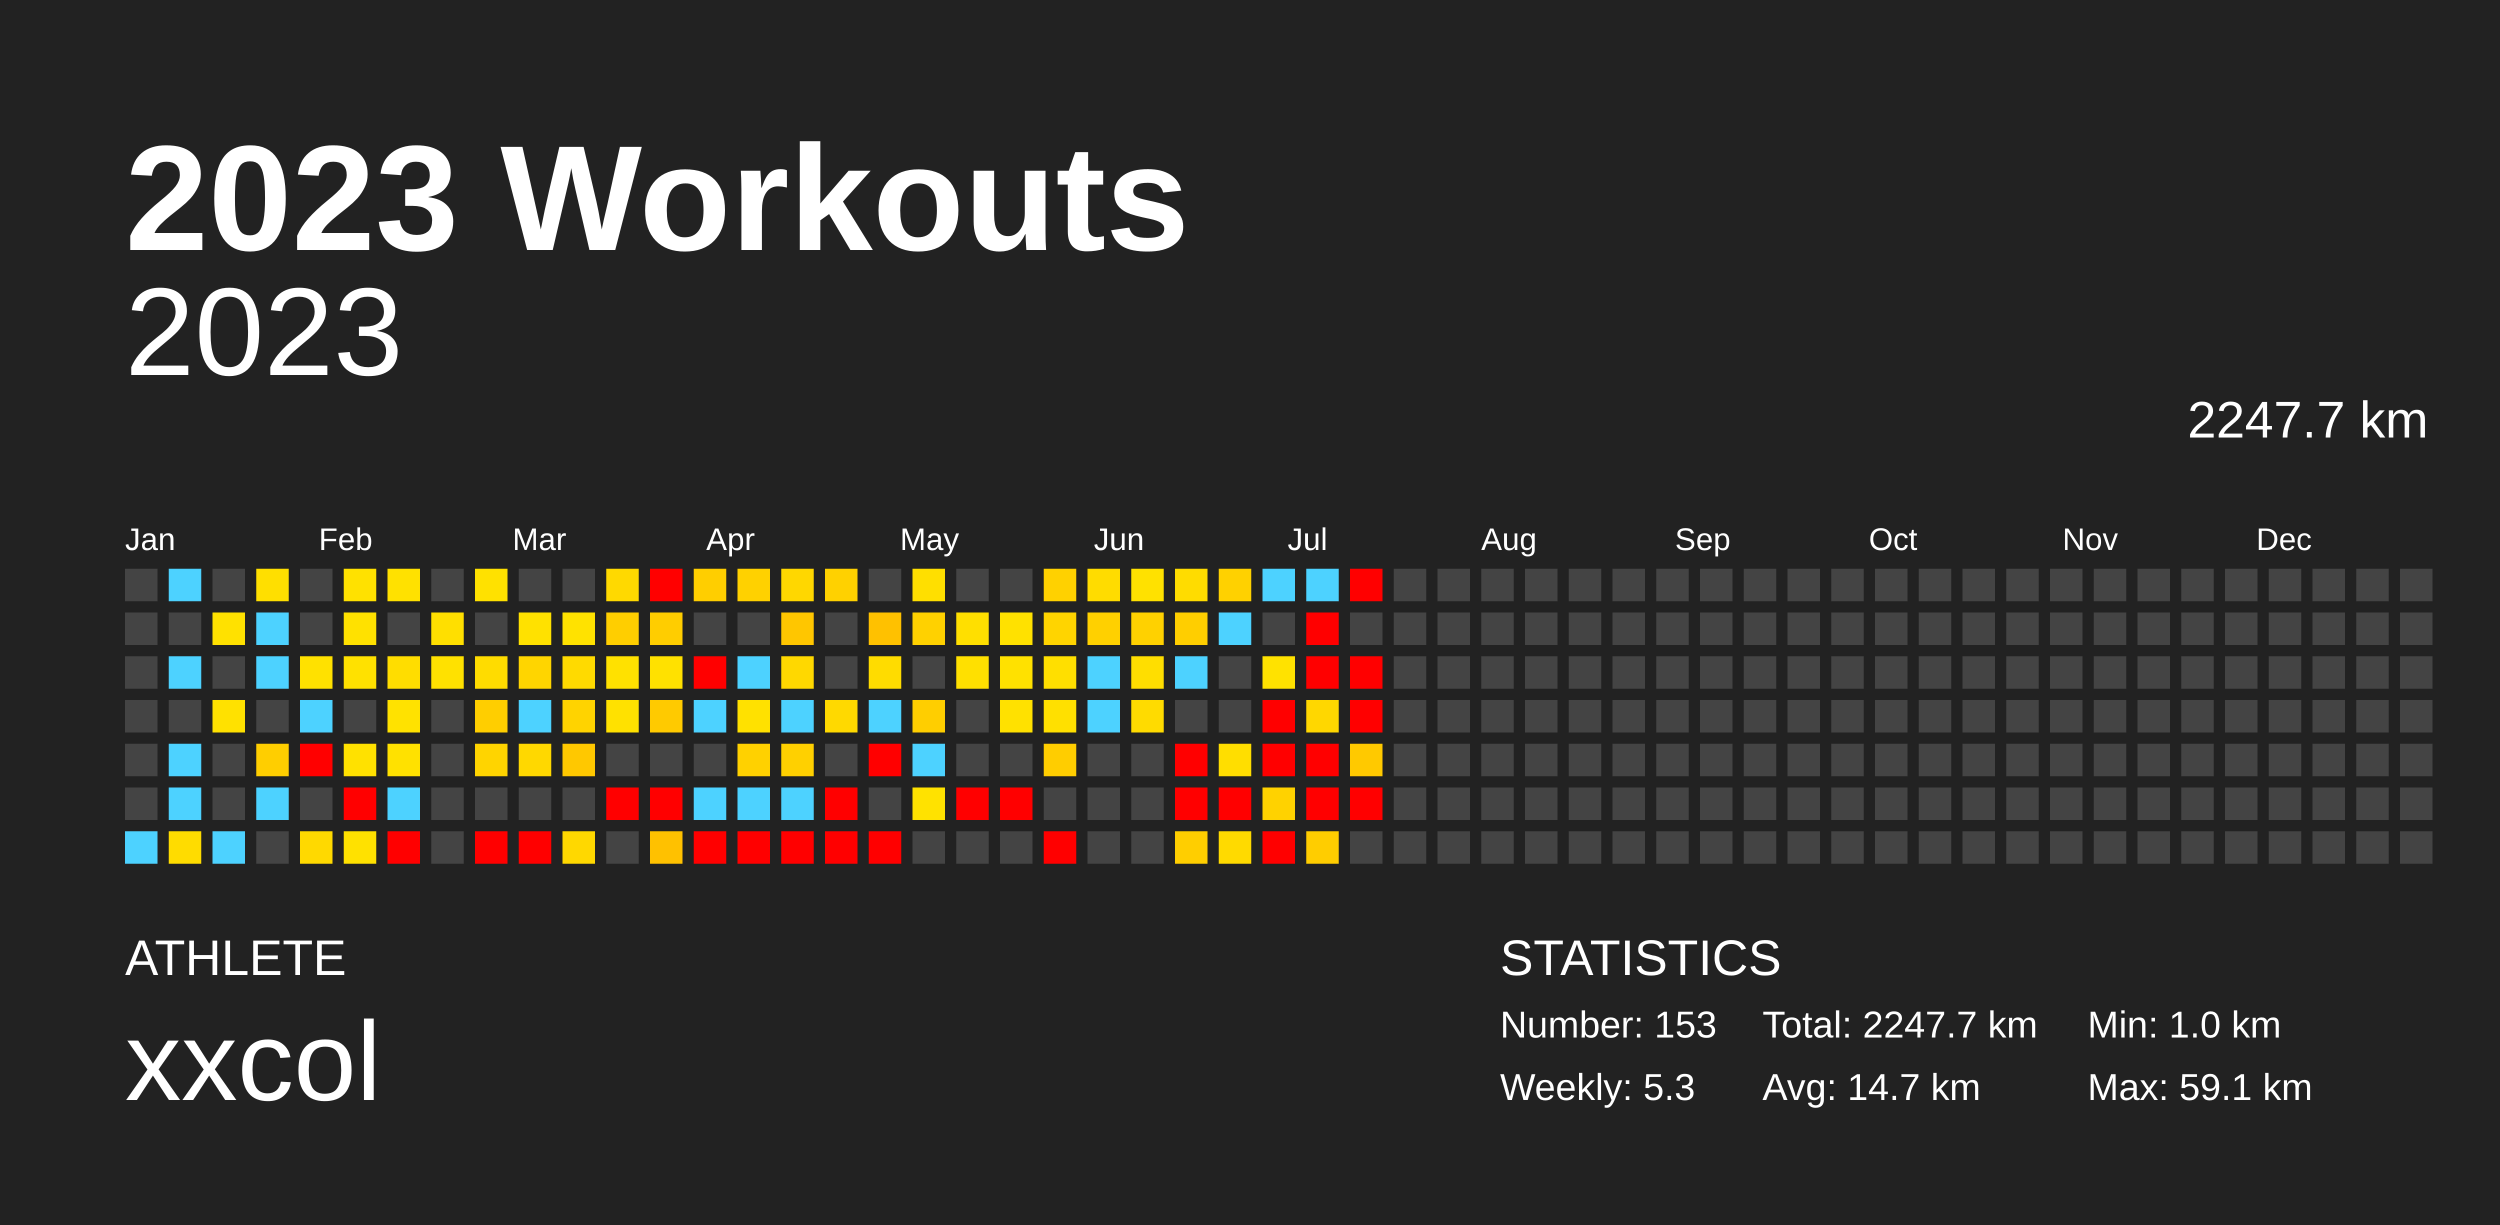
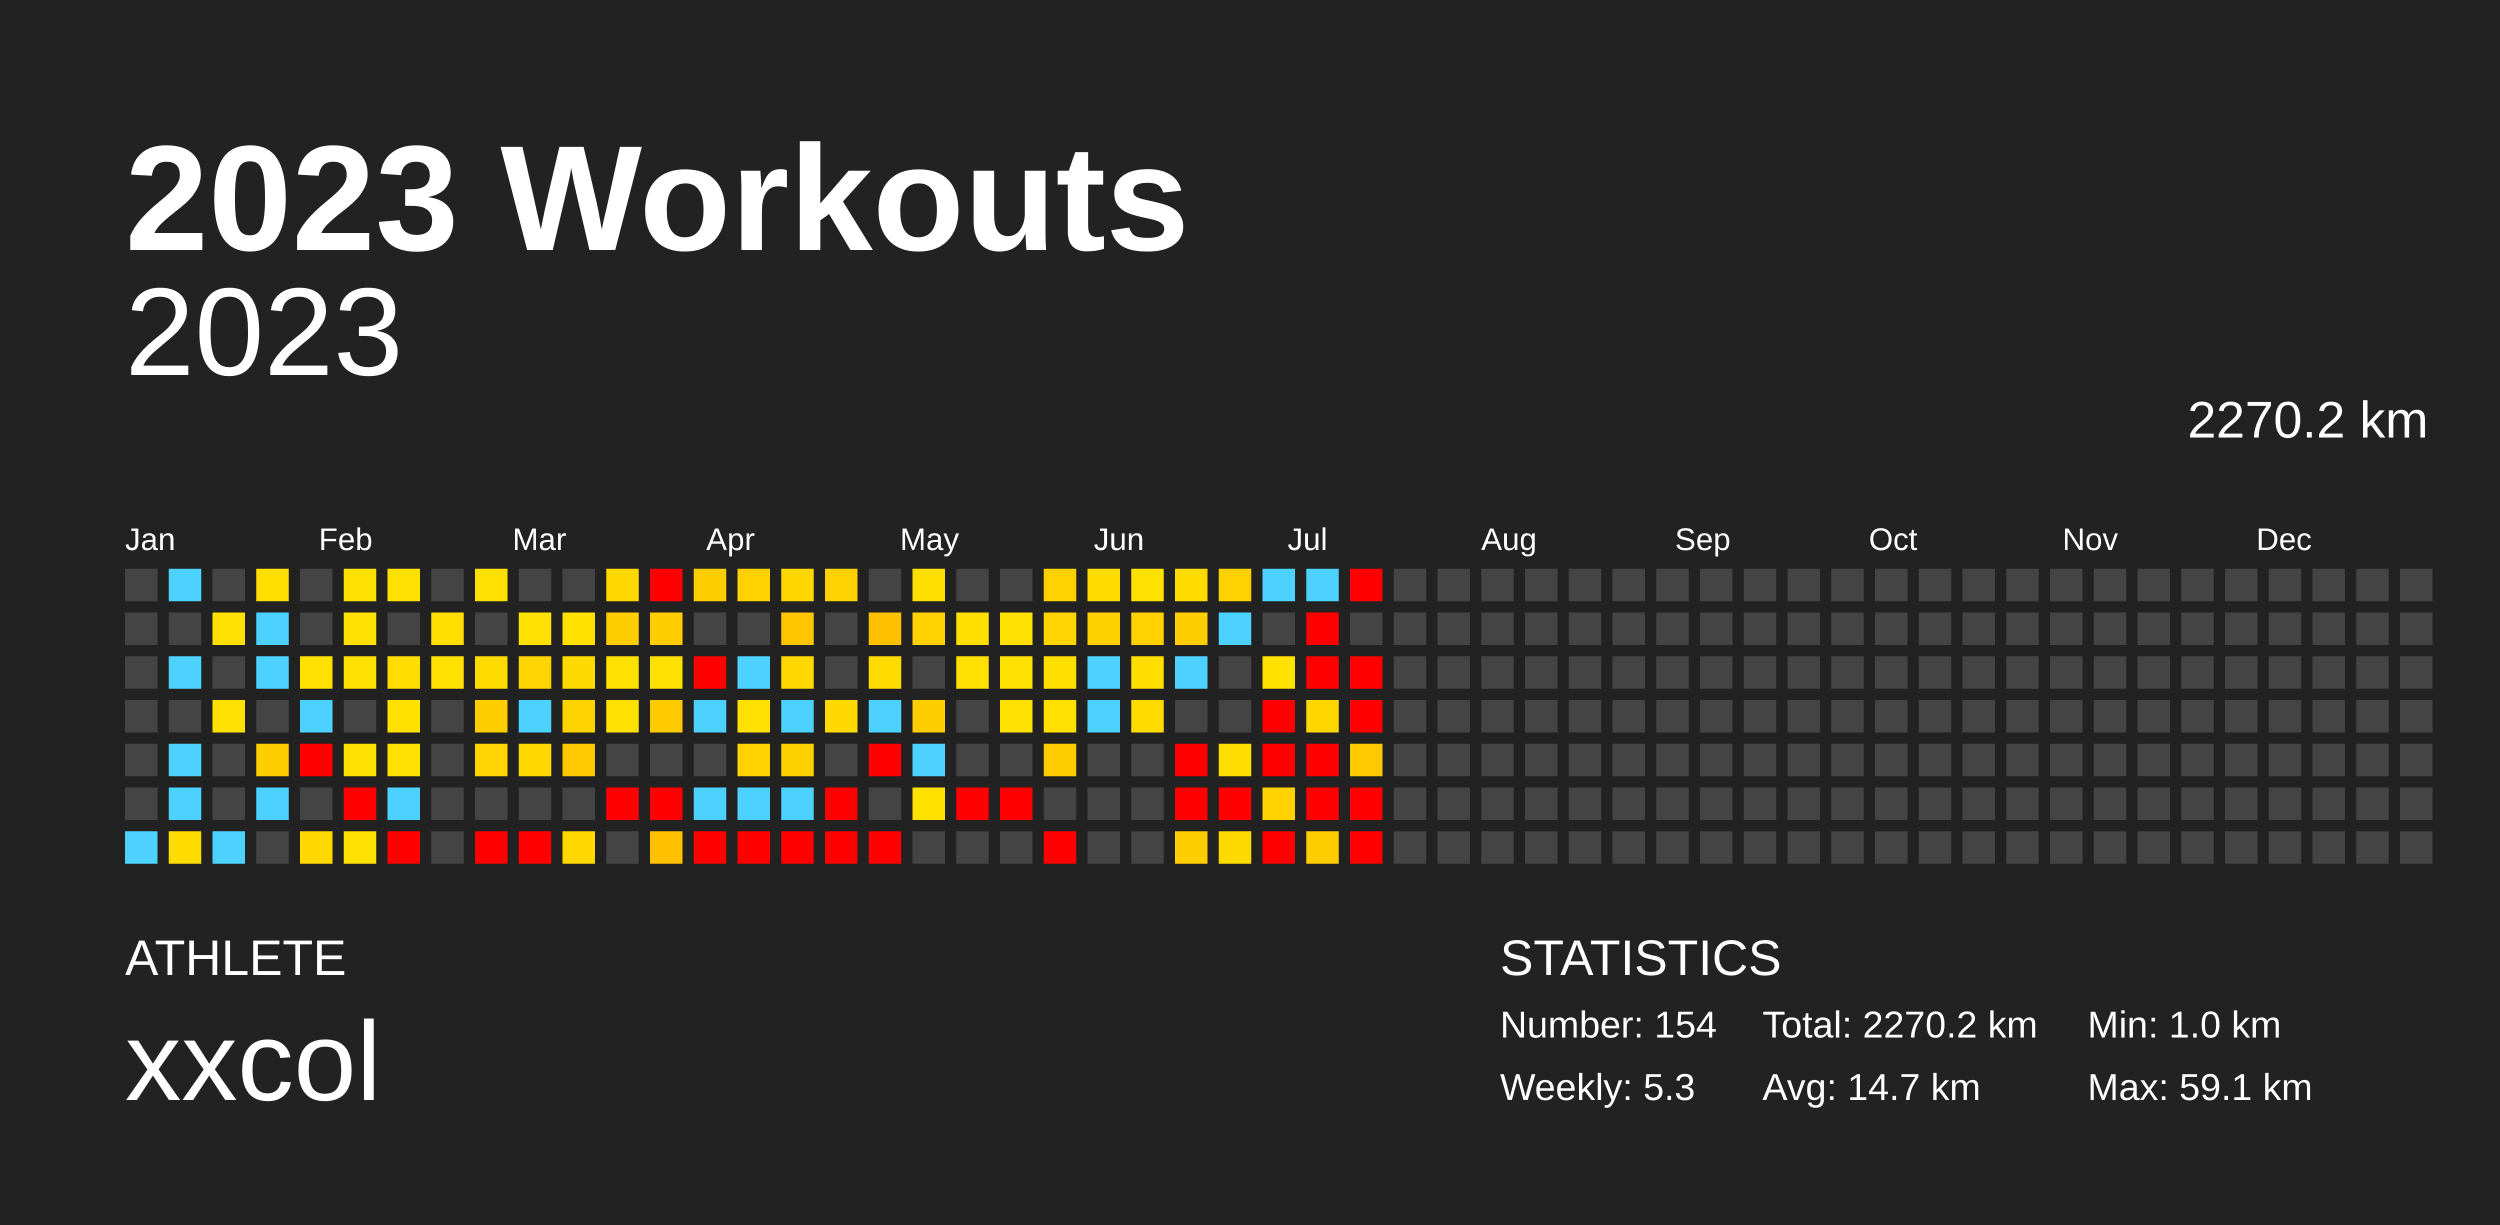
<svg xmlns="http://www.w3.org/2000/svg" baseProfile="full" height="98mm" version="1.1" viewBox="0,0,200,98" width="200mm">
  <defs />
  <rect fill="#222222" height="98" width="200" x="0" y="0" />
  <text fill="#FFFFFF" style="font-size:12px; font-family:Arial; font-weight:bold;" x="10" y="20">2023 Workouts</text>
  <text fill="#FFFFFF" style="font-size:4px; font-family:Arial" x="10" y="78">ATHLETE</text>
  <text fill="#FFFFFF" style="font-size:9px; font-family:Arial" x="10" y="88">xxcol</text>
  <text fill="#FFFFFF" style="font-size:4px; font-family:Arial" x="120" y="78">STATISTICS</text>
-   <text fill="#FFFFFF" style="font-size:3px; font-family:Arial" x="120" y="83">Number: 153</text>
+   <text fill="#FFFFFF" style="font-size:3px; font-family:Arial" x="120" y="83">Number: 154</text>
  <text fill="#FFFFFF" style="font-size:3px; font-family:Arial" x="120" y="88">Weekly: 5.3</text>
-   <text fill="#FFFFFF" style="font-size:3px; font-family:Arial" x="141" y="83">Total: 2247.7 km</text>
+   <text fill="#FFFFFF" style="font-size:3px; font-family:Arial" x="141" y="83">Total: 2270.2 km</text>
  <text fill="#FFFFFF" style="font-size:3px; font-family:Arial" x="141" y="88">Avg: 14.7 km</text>
  <text fill="#FFFFFF" style="font-size:3px; font-family:Arial" x="167" y="83">Min: 1.0 km</text>
  <text fill="#FFFFFF" style="font-size:3px; font-family:Arial" x="167" y="88">Max: 59.1 km</text>
  <text alignment-baseline="hanging" fill="#FFFFFF" style="font-size:10.0px; font-family:Arial;" x="10" y="30">2023</text>
-   <text alignment-baseline="hanging" fill="#FFFFFF" style="font-size:4.125px; font-family:Arial;" x="175" y="35">2247.7 km</text>
+   <text alignment-baseline="hanging" fill="#FFFFFF" style="font-size:4.125px; font-family:Arial;" x="175" y="35">2270.2 km</text>
  <text fill="#FFFFFF" style="font-size:2.5px; font-family:Arial" x="10.0" y="44">Jan</text>
  <text fill="#FFFFFF" style="font-size:2.5px; font-family:Arial" x="25.5" y="44">Feb</text>
  <text fill="#FFFFFF" style="font-size:2.5px; font-family:Arial" x="41.0" y="44">Mar</text>
  <text fill="#FFFFFF" style="font-size:2.5px; font-family:Arial" x="56.5" y="44">Apr</text>
  <text fill="#FFFFFF" style="font-size:2.5px; font-family:Arial" x="72.0" y="44">May</text>
  <text fill="#FFFFFF" style="font-size:2.5px; font-family:Arial" x="87.5" y="44">Jun</text>
  <text fill="#FFFFFF" style="font-size:2.5px; font-family:Arial" x="103.0" y="44">Jul</text>
  <text fill="#FFFFFF" style="font-size:2.5px; font-family:Arial" x="118.5" y="44">Aug</text>
  <text fill="#FFFFFF" style="font-size:2.5px; font-family:Arial" x="134.0" y="44">Sep</text>
  <text fill="#FFFFFF" style="font-size:2.5px; font-family:Arial" x="149.5" y="44">Oct</text>
  <text fill="#FFFFFF" style="font-size:2.5px; font-family:Arial" x="165.0" y="44">Nov</text>
  <text fill="#FFFFFF" style="font-size:2.5px; font-family:Arial" x="180.5" y="44">Dec</text>
  <rect fill="#444444" height="2.6" width="2.6" x="10.0" y="45.5" />
  <rect fill="#444444" height="2.6" width="2.6" x="10.0" y="49.0" />
  <rect fill="#444444" height="2.6" width="2.6" x="10.0" y="52.5" />
  <rect fill="#444444" height="2.6" width="2.6" x="10.0" y="56.0" />
  <rect fill="#444444" height="2.6" width="2.6" x="10.0" y="59.5" />
  <rect fill="#444444" height="2.6" width="2.6" x="10.0" y="63.0" />
  <rect fill="#4dd2ff" height="2.6" width="2.6" x="10.0" y="66.5" />
  <rect fill="#4dd2ff" height="2.6" width="2.6" x="13.5" y="45.5" />
  <rect fill="#444444" height="2.6" width="2.6" x="13.5" y="49.0" />
  <rect fill="#4dd2ff" height="2.6" width="2.6" x="13.5" y="52.5" />
  <rect fill="#444444" height="2.6" width="2.6" x="13.5" y="56.0" />
  <rect fill="#4dd2ff" height="2.6" width="2.6" x="13.5" y="59.5" />
  <rect fill="#4dd2ff" height="2.6" width="2.6" x="13.5" y="63.0" />
  <rect fill="#ffdc00" height="2.6" width="2.6" x="13.5" y="66.5" />
  <rect fill="#444444" height="2.6" width="2.6" x="17.0" y="45.5" />
  <rect fill="#ffe100" height="2.6" width="2.6" x="17.0" y="49.0" />
  <rect fill="#444444" height="2.6" width="2.6" x="17.0" y="52.5" />
  <rect fill="#ffe100" height="2.6" width="2.6" x="17.0" y="56.0" />
  <rect fill="#444444" height="2.6" width="2.6" x="17.0" y="59.5" />
  <rect fill="#444444" height="2.6" width="2.6" x="17.0" y="63.0" />
  <rect fill="#4dd2ff" height="2.6" width="2.6" x="17.0" y="66.5" />
  <rect fill="#ffdf00" height="2.6" width="2.6" x="20.5" y="45.5" />
  <rect fill="#4dd2ff" height="2.6" width="2.6" x="20.5" y="49.0" />
  <rect fill="#4dd2ff" height="2.6" width="2.6" x="20.5" y="52.5" />
  <rect fill="#444444" height="2.6" width="2.6" x="20.5" y="56.0" />
  <rect fill="#ffce00" height="2.6" width="2.6" x="20.5" y="59.5" />
  <rect fill="#4dd2ff" height="2.6" width="2.6" x="20.5" y="63.0" />
  <rect fill="#444444" height="2.6" width="2.6" x="20.5" y="66.5" />
  <rect fill="#444444" height="2.6" width="2.6" x="24.0" y="45.5" />
  <rect fill="#444444" height="2.6" width="2.6" x="24.0" y="49.0" />
  <rect fill="#ffe100" height="2.6" width="2.6" x="24.0" y="52.5" />
  <rect fill="#4dd2ff" height="2.6" width="2.6" x="24.0" y="56.0" />
  <rect fill="red" height="2.6" width="2.6" x="24.0" y="59.5" />
  <rect fill="#444444" height="2.6" width="2.6" x="24.0" y="63.0" />
  <rect fill="#ffd900" height="2.6" width="2.6" x="24.0" y="66.5" />
  <rect fill="#ffe100" height="2.6" width="2.6" x="27.5" y="45.5" />
  <rect fill="#ffe100" height="2.6" width="2.6" x="27.5" y="49.0" />
  <rect fill="#ffe100" height="2.6" width="2.6" x="27.5" y="52.5" />
  <rect fill="#444444" height="2.6" width="2.6" x="27.5" y="56.0" />
  <rect fill="#ffe100" height="2.6" width="2.6" x="27.5" y="59.5" />
  <rect fill="red" height="2.6" width="2.6" x="27.5" y="63.0" />
  <rect fill="#ffe100" height="2.6" width="2.6" x="27.5" y="66.5" />
  <rect fill="#ffe100" height="2.6" width="2.6" x="31.0" y="45.5" />
  <rect fill="#444444" height="2.6" width="2.6" x="31.0" y="49.0" />
  <rect fill="#ffdd00" height="2.6" width="2.6" x="31.0" y="52.5" />
  <rect fill="#ffe200" height="2.6" width="2.6" x="31.0" y="56.0" />
  <rect fill="#ffe100" height="2.6" width="2.6" x="31.0" y="59.5" />
  <rect fill="#4dd2ff" height="2.6" width="2.6" x="31.0" y="63.0" />
  <rect fill="red" height="2.6" width="2.6" x="31.0" y="66.5" />
  <rect fill="#444444" height="2.6" width="2.6" x="34.5" y="45.5" />
  <rect fill="#ffdf00" height="2.6" width="2.6" x="34.5" y="49.0" />
  <rect fill="#ffe100" height="2.6" width="2.6" x="34.5" y="52.5" />
  <rect fill="#444444" height="2.6" width="2.6" x="34.5" y="56.0" />
  <rect fill="#444444" height="2.6" width="2.6" x="34.5" y="59.5" />
  <rect fill="#444444" height="2.6" width="2.6" x="34.5" y="63.0" />
  <rect fill="#444444" height="2.6" width="2.6" x="34.5" y="66.5" />
  <rect fill="#ffe100" height="2.6" width="2.6" x="38.0" y="45.5" />
  <rect fill="#444444" height="2.6" width="2.6" x="38.0" y="49.0" />
  <rect fill="#ffdc00" height="2.6" width="2.6" x="38.0" y="52.5" />
  <rect fill="#ffce00" height="2.6" width="2.6" x="38.0" y="56.0" />
  <rect fill="#ffd400" height="2.6" width="2.6" x="38.0" y="59.5" />
  <rect fill="#444444" height="2.6" width="2.6" x="38.0" y="63.0" />
  <rect fill="red" height="2.6" width="2.6" x="38.0" y="66.5" />
  <rect fill="#444444" height="2.6" width="2.6" x="41.5" y="45.5" />
  <rect fill="#ffe100" height="2.6" width="2.6" x="41.5" y="49.0" />
  <rect fill="#ffd500" height="2.6" width="2.6" x="41.5" y="52.5" />
  <rect fill="#4dd2ff" height="2.6" width="2.6" x="41.5" y="56.0" />
  <rect fill="#ffd800" height="2.6" width="2.6" x="41.5" y="59.5" />
  <rect fill="#444444" height="2.6" width="2.6" x="41.5" y="63.0" />
  <rect fill="red" height="2.6" width="2.6" x="41.5" y="66.5" />
  <rect fill="#444444" height="2.6" width="2.6" x="45.0" y="45.5" />
  <rect fill="#ffe200" height="2.6" width="2.6" x="45.0" y="49.0" />
  <rect fill="#ffda00" height="2.6" width="2.6" x="45.0" y="52.5" />
  <rect fill="#ffd300" height="2.6" width="2.6" x="45.0" y="56.0" />
  <rect fill="#ffc800" height="2.6" width="2.6" x="45.0" y="59.5" />
  <rect fill="#444444" height="2.6" width="2.6" x="45.0" y="63.0" />
  <rect fill="#ffd800" height="2.6" width="2.6" x="45.0" y="66.5" />
  <rect fill="#ffd900" height="2.6" width="2.6" x="48.5" y="45.5" />
  <rect fill="#ffce00" height="2.6" width="2.6" x="48.5" y="49.0" />
  <rect fill="#ffe100" height="2.6" width="2.6" x="48.5" y="52.5" />
  <rect fill="#ffe100" height="2.6" width="2.6" x="48.5" y="56.0" />
  <rect fill="#444444" height="2.6" width="2.6" x="48.5" y="59.5" />
  <rect fill="red" height="2.6" width="2.6" x="48.5" y="63.0" />
  <rect fill="#444444" height="2.6" width="2.6" x="48.5" y="66.5" />
  <rect fill="red" height="2.6" width="2.6" x="52.0" y="45.5" />
  <rect fill="#ffcd00" height="2.6" width="2.6" x="52.0" y="49.0" />
  <rect fill="#ffe100" height="2.6" width="2.6" x="52.0" y="52.5" />
  <rect fill="#ffca00" height="2.6" width="2.6" x="52.0" y="56.0" />
  <rect fill="#444444" height="2.6" width="2.6" x="52.0" y="59.5" />
  <rect fill="red" height="2.6" width="2.6" x="52.0" y="63.0" />
  <rect fill="#ffc100" height="2.6" width="2.6" x="52.0" y="66.5" />
  <rect fill="#ffce00" height="2.6" width="2.6" x="55.5" y="45.5" />
  <rect fill="#444444" height="2.6" width="2.6" x="55.5" y="49.0" />
  <rect fill="red" height="2.6" width="2.6" x="55.5" y="52.5" />
  <rect fill="#4dd2ff" height="2.6" width="2.6" x="55.5" y="56.0" />
  <rect fill="#444444" height="2.6" width="2.6" x="55.5" y="59.5" />
  <rect fill="#4dd2ff" height="2.6" width="2.6" x="55.5" y="63.0" />
  <rect fill="red" height="2.6" width="2.6" x="55.5" y="66.5" />
  <rect fill="#ffd100" height="2.6" width="2.6" x="59.0" y="45.5" />
  <rect fill="#444444" height="2.6" width="2.6" x="59.0" y="49.0" />
  <rect fill="#4dd2ff" height="2.6" width="2.6" x="59.0" y="52.5" />
  <rect fill="#ffe100" height="2.6" width="2.6" x="59.0" y="56.0" />
  <rect fill="#ffd100" height="2.6" width="2.6" x="59.0" y="59.5" />
  <rect fill="#4dd2ff" height="2.6" width="2.6" x="59.0" y="63.0" />
  <rect fill="red" height="2.6" width="2.6" x="59.0" y="66.5" />
  <rect fill="#ffd700" height="2.6" width="2.6" x="62.5" y="45.5" />
  <rect fill="#ffc600" height="2.6" width="2.6" x="62.5" y="49.0" />
  <rect fill="#ffd800" height="2.6" width="2.6" x="62.5" y="52.5" />
  <rect fill="#4dd2ff" height="2.6" width="2.6" x="62.5" y="56.0" />
  <rect fill="#ffd000" height="2.6" width="2.6" x="62.5" y="59.5" />
  <rect fill="#4dd2ff" height="2.6" width="2.6" x="62.5" y="63.0" />
  <rect fill="red" height="2.6" width="2.6" x="62.5" y="66.5" />
  <rect fill="#ffd100" height="2.6" width="2.6" x="66.0" y="45.5" />
  <rect fill="#444444" height="2.6" width="2.6" x="66.0" y="49.0" />
  <rect fill="#444444" height="2.6" width="2.6" x="66.0" y="52.5" />
  <rect fill="#ffd900" height="2.6" width="2.6" x="66.0" y="56.0" />
  <rect fill="#444444" height="2.6" width="2.6" x="66.0" y="59.5" />
  <rect fill="red" height="2.6" width="2.6" x="66.0" y="63.0" />
  <rect fill="red" height="2.6" width="2.6" x="66.0" y="66.5" />
  <rect fill="#444444" height="2.6" width="2.6" x="69.5" y="45.5" />
  <rect fill="#ffc100" height="2.6" width="2.6" x="69.5" y="49.0" />
  <rect fill="#ffdc00" height="2.6" width="2.6" x="69.5" y="52.5" />
  <rect fill="#4dd2ff" height="2.6" width="2.6" x="69.5" y="56.0" />
  <rect fill="red" height="2.6" width="2.6" x="69.5" y="59.5" />
  <rect fill="#444444" height="2.6" width="2.6" x="69.5" y="63.0" />
  <rect fill="red" height="2.6" width="2.6" x="69.5" y="66.5" />
  <rect fill="#ffdf00" height="2.6" width="2.6" x="73.0" y="45.5" />
  <rect fill="#ffd100" height="2.6" width="2.6" x="73.0" y="49.0" />
  <rect fill="#444444" height="2.6" width="2.6" x="73.0" y="52.5" />
  <rect fill="#ffce00" height="2.6" width="2.6" x="73.0" y="56.0" />
  <rect fill="#4dd2ff" height="2.6" width="2.6" x="73.0" y="59.5" />
  <rect fill="#ffe200" height="2.6" width="2.6" x="73.0" y="63.0" />
  <rect fill="#444444" height="2.6" width="2.6" x="73.0" y="66.5" />
  <rect fill="#444444" height="2.6" width="2.6" x="76.5" y="45.5" />
  <rect fill="#ffdf00" height="2.6" width="2.6" x="76.5" y="49.0" />
  <rect fill="#ffe000" height="2.6" width="2.6" x="76.5" y="52.5" />
  <rect fill="#444444" height="2.6" width="2.6" x="76.5" y="56.0" />
  <rect fill="#444444" height="2.6" width="2.6" x="76.5" y="59.5" />
  <rect fill="red" height="2.6" width="2.6" x="76.5" y="63.0" />
  <rect fill="#444444" height="2.6" width="2.6" x="76.5" y="66.5" />
  <rect fill="#444444" height="2.6" width="2.6" x="80.0" y="45.5" />
  <rect fill="#ffe100" height="2.6" width="2.6" x="80.0" y="49.0" />
  <rect fill="#ffe100" height="2.6" width="2.6" x="80.0" y="52.5" />
  <rect fill="#ffe100" height="2.6" width="2.6" x="80.0" y="56.0" />
  <rect fill="#444444" height="2.6" width="2.6" x="80.0" y="59.5" />
  <rect fill="red" height="2.6" width="2.6" x="80.0" y="63.0" />
  <rect fill="#444444" height="2.6" width="2.6" x="80.0" y="66.5" />
  <rect fill="#ffd100" height="2.6" width="2.6" x="83.5" y="45.5" />
  <rect fill="#ffd400" height="2.6" width="2.6" x="83.5" y="49.0" />
  <rect fill="#ffdf00" height="2.6" width="2.6" x="83.5" y="52.5" />
  <rect fill="#ffe000" height="2.6" width="2.6" x="83.5" y="56.0" />
  <rect fill="#ffcd00" height="2.6" width="2.6" x="83.5" y="59.5" />
  <rect fill="#444444" height="2.6" width="2.6" x="83.5" y="63.0" />
  <rect fill="red" height="2.6" width="2.6" x="83.5" y="66.5" />
  <rect fill="#ffdc00" height="2.6" width="2.6" x="87.0" y="45.5" />
  <rect fill="#ffd000" height="2.6" width="2.6" x="87.0" y="49.0" />
  <rect fill="#4dd2ff" height="2.6" width="2.6" x="87.0" y="52.5" />
  <rect fill="#4dd2ff" height="2.6" width="2.6" x="87.0" y="56.0" />
  <rect fill="#444444" height="2.6" width="2.6" x="87.0" y="59.5" />
  <rect fill="#444444" height="2.6" width="2.6" x="87.0" y="63.0" />
  <rect fill="#444444" height="2.6" width="2.6" x="87.0" y="66.5" />
  <rect fill="#ffe100" height="2.6" width="2.6" x="90.5" y="45.5" />
  <rect fill="#ffd100" height="2.6" width="2.6" x="90.5" y="49.0" />
  <rect fill="#ffde00" height="2.6" width="2.6" x="90.5" y="52.5" />
  <rect fill="#ffdb00" height="2.6" width="2.6" x="90.5" y="56.0" />
  <rect fill="#444444" height="2.6" width="2.6" x="90.5" y="59.5" />
  <rect fill="#444444" height="2.6" width="2.6" x="90.5" y="63.0" />
  <rect fill="#444444" height="2.6" width="2.6" x="90.5" y="66.5" />
  <rect fill="#ffdc00" height="2.6" width="2.6" x="94.0" y="45.5" />
  <rect fill="#ffce00" height="2.6" width="2.6" x="94.0" y="49.0" />
  <rect fill="#4dd2ff" height="2.6" width="2.6" x="94.0" y="52.5" />
  <rect fill="#444444" height="2.6" width="2.6" x="94.0" y="56.0" />
  <rect fill="red" height="2.6" width="2.6" x="94.0" y="59.5" />
  <rect fill="red" height="2.6" width="2.6" x="94.0" y="63.0" />
  <rect fill="#ffce00" height="2.6" width="2.6" x="94.0" y="66.5" />
  <rect fill="#ffd100" height="2.6" width="2.6" x="97.5" y="45.5" />
  <rect fill="#4dd2ff" height="2.6" width="2.6" x="97.5" y="49.0" />
  <rect fill="#444444" height="2.6" width="2.6" x="97.5" y="52.5" />
  <rect fill="#444444" height="2.6" width="2.6" x="97.5" y="56.0" />
  <rect fill="#ffde00" height="2.6" width="2.6" x="97.5" y="59.5" />
  <rect fill="red" height="2.6" width="2.6" x="97.5" y="63.0" />
  <rect fill="#ffda00" height="2.6" width="2.6" x="97.5" y="66.5" />
  <rect fill="#4dd2ff" height="2.6" width="2.6" x="101.0" y="45.5" />
  <rect fill="#444444" height="2.6" width="2.6" x="101.0" y="49.0" />
  <rect fill="#ffe200" height="2.6" width="2.6" x="101.0" y="52.5" />
  <rect fill="red" height="2.6" width="2.6" x="101.0" y="56.0" />
  <rect fill="red" height="2.6" width="2.6" x="101.0" y="59.5" />
  <rect fill="#ffd200" height="2.6" width="2.6" x="101.0" y="63.0" />
  <rect fill="red" height="2.6" width="2.6" x="101.0" y="66.5" />
  <rect fill="#4dd2ff" height="2.6" width="2.6" x="104.5" y="45.5" />
  <rect fill="red" height="2.6" width="2.6" x="104.5" y="49.0" />
  <rect fill="red" height="2.6" width="2.6" x="104.5" y="52.5" />
  <rect fill="#ffd700" height="2.6" width="2.6" x="104.5" y="56.0" />
  <rect fill="red" height="2.6" width="2.6" x="104.5" y="59.5" />
  <rect fill="red" height="2.6" width="2.6" x="104.5" y="63.0" />
  <rect fill="#ffcd00" height="2.6" width="2.6" x="104.5" y="66.5" />
  <rect fill="red" height="2.6" width="2.6" x="108.0" y="45.5" />
  <rect fill="#444444" height="2.6" width="2.6" x="108.0" y="49.0" />
  <rect fill="red" height="2.6" width="2.6" x="108.0" y="52.5" />
  <rect fill="red" height="2.6" width="2.6" x="108.0" y="56.0" />
  <rect fill="#ffc900" height="2.6" width="2.6" x="108.0" y="59.5" />
  <rect fill="red" height="2.6" width="2.6" x="108.0" y="63.0" />
-   <rect fill="#444444" height="2.6" width="2.6" x="108.0" y="66.5" />
+   <rect fill="red" height="2.6" width="2.6" x="108.0" y="66.5" />
  <rect fill="#444444" height="2.6" width="2.6" x="111.5" y="45.5" />
  <rect fill="#444444" height="2.6" width="2.6" x="111.5" y="49.0" />
  <rect fill="#444444" height="2.6" width="2.6" x="111.5" y="52.5" />
  <rect fill="#444444" height="2.6" width="2.6" x="111.5" y="56.0" />
  <rect fill="#444444" height="2.6" width="2.6" x="111.5" y="59.5" />
  <rect fill="#444444" height="2.6" width="2.6" x="111.5" y="63.0" />
  <rect fill="#444444" height="2.6" width="2.6" x="111.5" y="66.5" />
  <rect fill="#444444" height="2.6" width="2.6" x="115.0" y="45.5" />
  <rect fill="#444444" height="2.6" width="2.6" x="115.0" y="49.0" />
  <rect fill="#444444" height="2.6" width="2.6" x="115.0" y="52.5" />
  <rect fill="#444444" height="2.6" width="2.6" x="115.0" y="56.0" />
  <rect fill="#444444" height="2.6" width="2.6" x="115.0" y="59.5" />
  <rect fill="#444444" height="2.6" width="2.6" x="115.0" y="63.0" />
  <rect fill="#444444" height="2.6" width="2.6" x="115.0" y="66.5" />
  <rect fill="#444444" height="2.6" width="2.6" x="118.5" y="45.5" />
  <rect fill="#444444" height="2.6" width="2.6" x="118.5" y="49.0" />
  <rect fill="#444444" height="2.6" width="2.6" x="118.5" y="52.5" />
  <rect fill="#444444" height="2.6" width="2.6" x="118.5" y="56.0" />
  <rect fill="#444444" height="2.6" width="2.6" x="118.5" y="59.5" />
  <rect fill="#444444" height="2.6" width="2.6" x="118.5" y="63.0" />
  <rect fill="#444444" height="2.6" width="2.6" x="118.5" y="66.5" />
  <rect fill="#444444" height="2.6" width="2.6" x="122.0" y="45.5" />
  <rect fill="#444444" height="2.6" width="2.6" x="122.0" y="49.0" />
  <rect fill="#444444" height="2.6" width="2.6" x="122.0" y="52.5" />
  <rect fill="#444444" height="2.6" width="2.6" x="122.0" y="56.0" />
  <rect fill="#444444" height="2.6" width="2.6" x="122.0" y="59.5" />
  <rect fill="#444444" height="2.6" width="2.6" x="122.0" y="63.0" />
  <rect fill="#444444" height="2.6" width="2.6" x="122.0" y="66.5" />
  <rect fill="#444444" height="2.6" width="2.6" x="125.5" y="45.5" />
  <rect fill="#444444" height="2.6" width="2.6" x="125.5" y="49.0" />
  <rect fill="#444444" height="2.6" width="2.6" x="125.5" y="52.5" />
  <rect fill="#444444" height="2.6" width="2.6" x="125.5" y="56.0" />
  <rect fill="#444444" height="2.6" width="2.6" x="125.5" y="59.5" />
  <rect fill="#444444" height="2.6" width="2.6" x="125.5" y="63.0" />
  <rect fill="#444444" height="2.6" width="2.6" x="125.5" y="66.5" />
  <rect fill="#444444" height="2.6" width="2.6" x="129.0" y="45.5" />
  <rect fill="#444444" height="2.6" width="2.6" x="129.0" y="49.0" />
  <rect fill="#444444" height="2.6" width="2.6" x="129.0" y="52.5" />
  <rect fill="#444444" height="2.6" width="2.6" x="129.0" y="56.0" />
  <rect fill="#444444" height="2.6" width="2.6" x="129.0" y="59.5" />
  <rect fill="#444444" height="2.6" width="2.6" x="129.0" y="63.0" />
  <rect fill="#444444" height="2.6" width="2.6" x="129.0" y="66.5" />
  <rect fill="#444444" height="2.6" width="2.6" x="132.5" y="45.5" />
  <rect fill="#444444" height="2.6" width="2.6" x="132.5" y="49.0" />
  <rect fill="#444444" height="2.6" width="2.6" x="132.5" y="52.5" />
  <rect fill="#444444" height="2.6" width="2.6" x="132.5" y="56.0" />
  <rect fill="#444444" height="2.6" width="2.6" x="132.5" y="59.5" />
  <rect fill="#444444" height="2.6" width="2.6" x="132.5" y="63.0" />
  <rect fill="#444444" height="2.6" width="2.6" x="132.5" y="66.5" />
  <rect fill="#444444" height="2.6" width="2.6" x="136.0" y="45.5" />
  <rect fill="#444444" height="2.6" width="2.6" x="136.0" y="49.0" />
  <rect fill="#444444" height="2.6" width="2.6" x="136.0" y="52.5" />
  <rect fill="#444444" height="2.6" width="2.6" x="136.0" y="56.0" />
  <rect fill="#444444" height="2.6" width="2.6" x="136.0" y="59.5" />
  <rect fill="#444444" height="2.6" width="2.6" x="136.0" y="63.0" />
  <rect fill="#444444" height="2.6" width="2.6" x="136.0" y="66.5" />
  <rect fill="#444444" height="2.6" width="2.6" x="139.5" y="45.5" />
  <rect fill="#444444" height="2.6" width="2.6" x="139.5" y="49.0" />
  <rect fill="#444444" height="2.6" width="2.6" x="139.5" y="52.5" />
  <rect fill="#444444" height="2.6" width="2.6" x="139.5" y="56.0" />
  <rect fill="#444444" height="2.6" width="2.6" x="139.5" y="59.5" />
  <rect fill="#444444" height="2.6" width="2.6" x="139.5" y="63.0" />
  <rect fill="#444444" height="2.6" width="2.6" x="139.5" y="66.5" />
  <rect fill="#444444" height="2.6" width="2.6" x="143.0" y="45.5" />
  <rect fill="#444444" height="2.6" width="2.6" x="143.0" y="49.0" />
  <rect fill="#444444" height="2.6" width="2.6" x="143.0" y="52.5" />
  <rect fill="#444444" height="2.6" width="2.6" x="143.0" y="56.0" />
  <rect fill="#444444" height="2.6" width="2.6" x="143.0" y="59.5" />
  <rect fill="#444444" height="2.6" width="2.6" x="143.0" y="63.0" />
  <rect fill="#444444" height="2.6" width="2.6" x="143.0" y="66.5" />
  <rect fill="#444444" height="2.6" width="2.6" x="146.5" y="45.5" />
  <rect fill="#444444" height="2.6" width="2.6" x="146.5" y="49.0" />
  <rect fill="#444444" height="2.6" width="2.6" x="146.5" y="52.5" />
  <rect fill="#444444" height="2.6" width="2.6" x="146.5" y="56.0" />
  <rect fill="#444444" height="2.6" width="2.6" x="146.5" y="59.5" />
  <rect fill="#444444" height="2.6" width="2.6" x="146.5" y="63.0" />
  <rect fill="#444444" height="2.6" width="2.6" x="146.5" y="66.5" />
  <rect fill="#444444" height="2.6" width="2.6" x="150.0" y="45.5" />
  <rect fill="#444444" height="2.6" width="2.6" x="150.0" y="49.0" />
  <rect fill="#444444" height="2.6" width="2.6" x="150.0" y="52.5" />
  <rect fill="#444444" height="2.6" width="2.6" x="150.0" y="56.0" />
  <rect fill="#444444" height="2.6" width="2.6" x="150.0" y="59.5" />
  <rect fill="#444444" height="2.6" width="2.6" x="150.0" y="63.0" />
  <rect fill="#444444" height="2.6" width="2.6" x="150.0" y="66.5" />
  <rect fill="#444444" height="2.6" width="2.6" x="153.5" y="45.5" />
  <rect fill="#444444" height="2.6" width="2.6" x="153.5" y="49.0" />
  <rect fill="#444444" height="2.6" width="2.6" x="153.5" y="52.5" />
  <rect fill="#444444" height="2.6" width="2.6" x="153.5" y="56.0" />
  <rect fill="#444444" height="2.6" width="2.6" x="153.5" y="59.5" />
  <rect fill="#444444" height="2.6" width="2.6" x="153.5" y="63.0" />
  <rect fill="#444444" height="2.6" width="2.6" x="153.5" y="66.5" />
  <rect fill="#444444" height="2.6" width="2.6" x="157.0" y="45.5" />
  <rect fill="#444444" height="2.6" width="2.6" x="157.0" y="49.0" />
  <rect fill="#444444" height="2.6" width="2.6" x="157.0" y="52.5" />
  <rect fill="#444444" height="2.6" width="2.6" x="157.0" y="56.0" />
  <rect fill="#444444" height="2.6" width="2.6" x="157.0" y="59.5" />
  <rect fill="#444444" height="2.6" width="2.6" x="157.0" y="63.0" />
  <rect fill="#444444" height="2.6" width="2.6" x="157.0" y="66.5" />
  <rect fill="#444444" height="2.6" width="2.6" x="160.5" y="45.5" />
  <rect fill="#444444" height="2.6" width="2.6" x="160.5" y="49.0" />
  <rect fill="#444444" height="2.6" width="2.6" x="160.5" y="52.5" />
  <rect fill="#444444" height="2.6" width="2.6" x="160.5" y="56.0" />
  <rect fill="#444444" height="2.6" width="2.6" x="160.5" y="59.5" />
  <rect fill="#444444" height="2.6" width="2.6" x="160.5" y="63.0" />
  <rect fill="#444444" height="2.6" width="2.6" x="160.5" y="66.5" />
  <rect fill="#444444" height="2.6" width="2.6" x="164.0" y="45.5" />
  <rect fill="#444444" height="2.6" width="2.6" x="164.0" y="49.0" />
  <rect fill="#444444" height="2.6" width="2.6" x="164.0" y="52.5" />
  <rect fill="#444444" height="2.6" width="2.6" x="164.0" y="56.0" />
  <rect fill="#444444" height="2.6" width="2.6" x="164.0" y="59.5" />
  <rect fill="#444444" height="2.6" width="2.6" x="164.0" y="63.0" />
  <rect fill="#444444" height="2.6" width="2.6" x="164.0" y="66.5" />
  <rect fill="#444444" height="2.6" width="2.6" x="167.5" y="45.5" />
  <rect fill="#444444" height="2.6" width="2.6" x="167.5" y="49.0" />
  <rect fill="#444444" height="2.6" width="2.6" x="167.5" y="52.5" />
  <rect fill="#444444" height="2.6" width="2.6" x="167.5" y="56.0" />
  <rect fill="#444444" height="2.6" width="2.6" x="167.5" y="59.5" />
  <rect fill="#444444" height="2.6" width="2.6" x="167.5" y="63.0" />
  <rect fill="#444444" height="2.6" width="2.6" x="167.5" y="66.5" />
  <rect fill="#444444" height="2.6" width="2.6" x="171.0" y="45.5" />
  <rect fill="#444444" height="2.6" width="2.6" x="171.0" y="49.0" />
  <rect fill="#444444" height="2.6" width="2.6" x="171.0" y="52.5" />
  <rect fill="#444444" height="2.6" width="2.6" x="171.0" y="56.0" />
  <rect fill="#444444" height="2.6" width="2.6" x="171.0" y="59.5" />
  <rect fill="#444444" height="2.6" width="2.6" x="171.0" y="63.0" />
  <rect fill="#444444" height="2.6" width="2.6" x="171.0" y="66.5" />
  <rect fill="#444444" height="2.6" width="2.6" x="174.5" y="45.5" />
  <rect fill="#444444" height="2.6" width="2.6" x="174.5" y="49.0" />
  <rect fill="#444444" height="2.6" width="2.6" x="174.5" y="52.5" />
  <rect fill="#444444" height="2.6" width="2.6" x="174.5" y="56.0" />
  <rect fill="#444444" height="2.6" width="2.6" x="174.5" y="59.5" />
  <rect fill="#444444" height="2.6" width="2.6" x="174.5" y="63.0" />
  <rect fill="#444444" height="2.6" width="2.6" x="174.5" y="66.5" />
  <rect fill="#444444" height="2.6" width="2.6" x="178.0" y="45.5" />
  <rect fill="#444444" height="2.6" width="2.6" x="178.0" y="49.0" />
  <rect fill="#444444" height="2.6" width="2.6" x="178.0" y="52.5" />
  <rect fill="#444444" height="2.6" width="2.6" x="178.0" y="56.0" />
  <rect fill="#444444" height="2.6" width="2.6" x="178.0" y="59.5" />
  <rect fill="#444444" height="2.6" width="2.6" x="178.0" y="63.0" />
  <rect fill="#444444" height="2.6" width="2.6" x="178.0" y="66.5" />
  <rect fill="#444444" height="2.6" width="2.6" x="181.5" y="45.5" />
  <rect fill="#444444" height="2.6" width="2.6" x="181.5" y="49.0" />
  <rect fill="#444444" height="2.6" width="2.6" x="181.5" y="52.5" />
  <rect fill="#444444" height="2.6" width="2.6" x="181.5" y="56.0" />
  <rect fill="#444444" height="2.6" width="2.6" x="181.5" y="59.5" />
  <rect fill="#444444" height="2.6" width="2.6" x="181.5" y="63.0" />
  <rect fill="#444444" height="2.6" width="2.6" x="181.5" y="66.5" />
  <rect fill="#444444" height="2.6" width="2.6" x="185.0" y="45.5" />
  <rect fill="#444444" height="2.6" width="2.6" x="185.0" y="49.0" />
  <rect fill="#444444" height="2.6" width="2.6" x="185.0" y="52.5" />
  <rect fill="#444444" height="2.6" width="2.6" x="185.0" y="56.0" />
  <rect fill="#444444" height="2.6" width="2.6" x="185.0" y="59.5" />
  <rect fill="#444444" height="2.6" width="2.6" x="185.0" y="63.0" />
  <rect fill="#444444" height="2.6" width="2.6" x="185.0" y="66.5" />
  <rect fill="#444444" height="2.6" width="2.6" x="188.5" y="45.5" />
  <rect fill="#444444" height="2.6" width="2.6" x="188.5" y="49.0" />
  <rect fill="#444444" height="2.6" width="2.6" x="188.5" y="52.5" />
  <rect fill="#444444" height="2.6" width="2.6" x="188.5" y="56.0" />
  <rect fill="#444444" height="2.6" width="2.6" x="188.5" y="59.5" />
  <rect fill="#444444" height="2.6" width="2.6" x="188.5" y="63.0" />
  <rect fill="#444444" height="2.6" width="2.6" x="188.5" y="66.5" />
  <rect fill="#444444" height="2.6" width="2.6" x="192.0" y="45.5" />
  <rect fill="#444444" height="2.6" width="2.6" x="192.0" y="49.0" />
  <rect fill="#444444" height="2.6" width="2.6" x="192.0" y="52.5" />
  <rect fill="#444444" height="2.6" width="2.6" x="192.0" y="56.0" />
  <rect fill="#444444" height="2.6" width="2.6" x="192.0" y="59.5" />
  <rect fill="#444444" height="2.6" width="2.6" x="192.0" y="63.0" />
  <rect fill="#444444" height="2.6" width="2.6" x="192.0" y="66.5" />
</svg>
